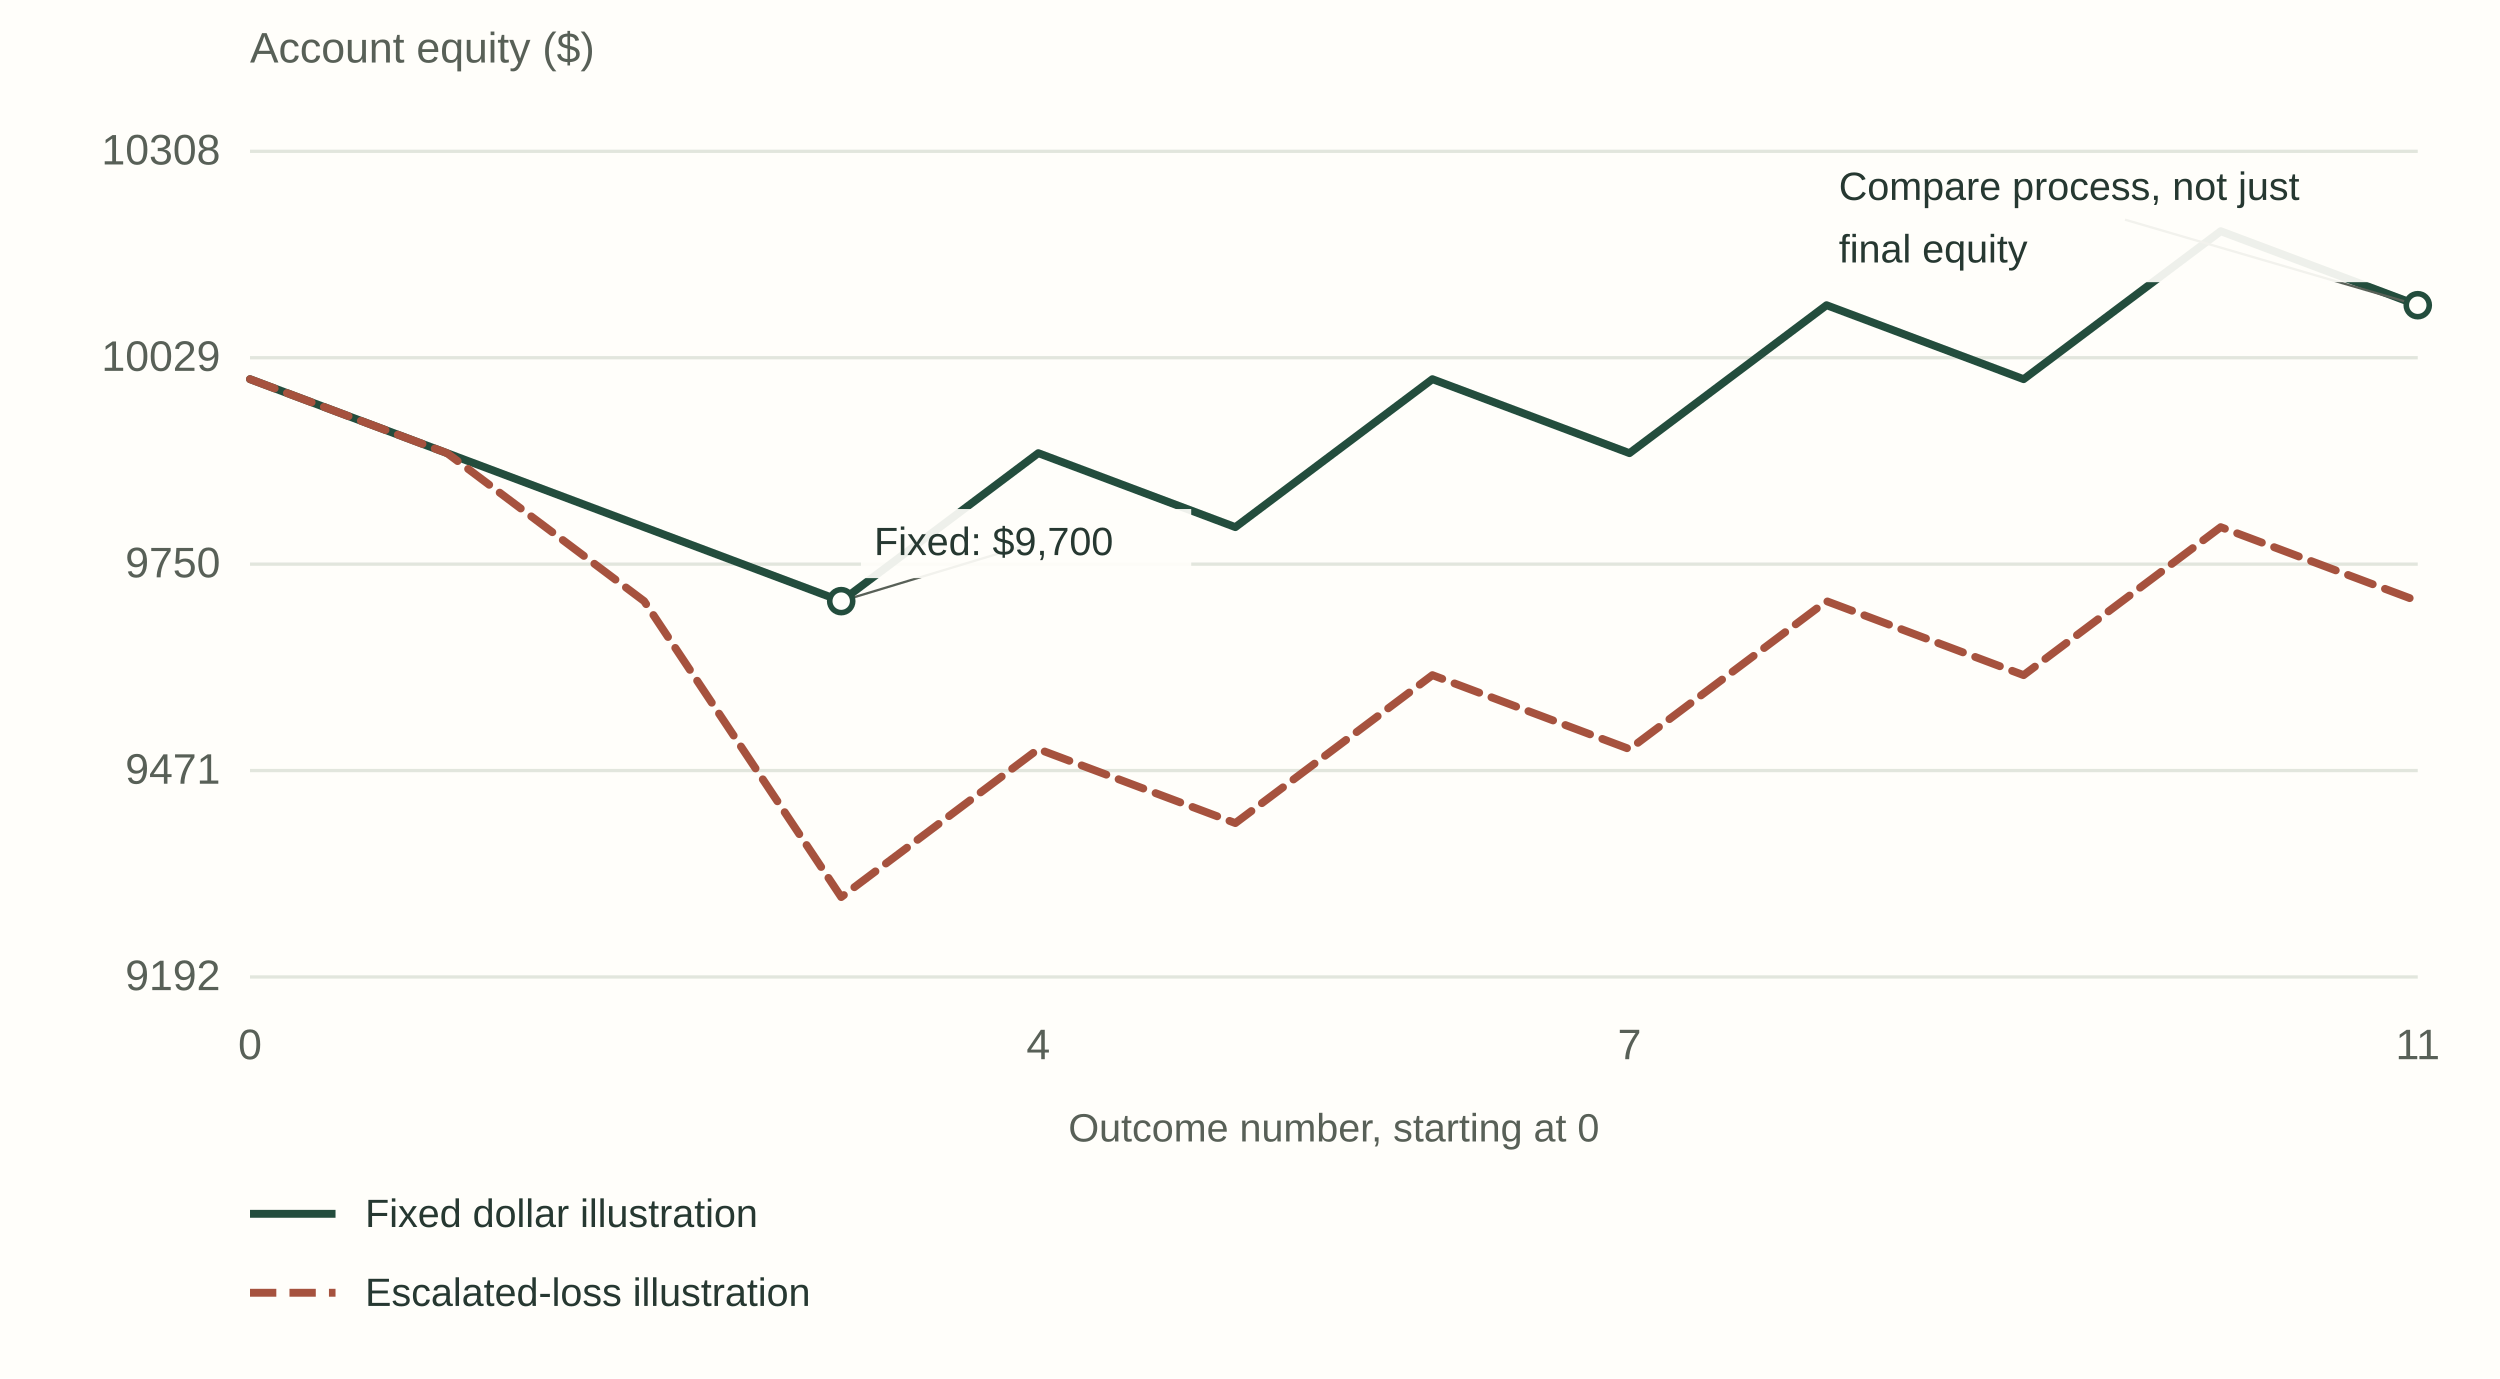
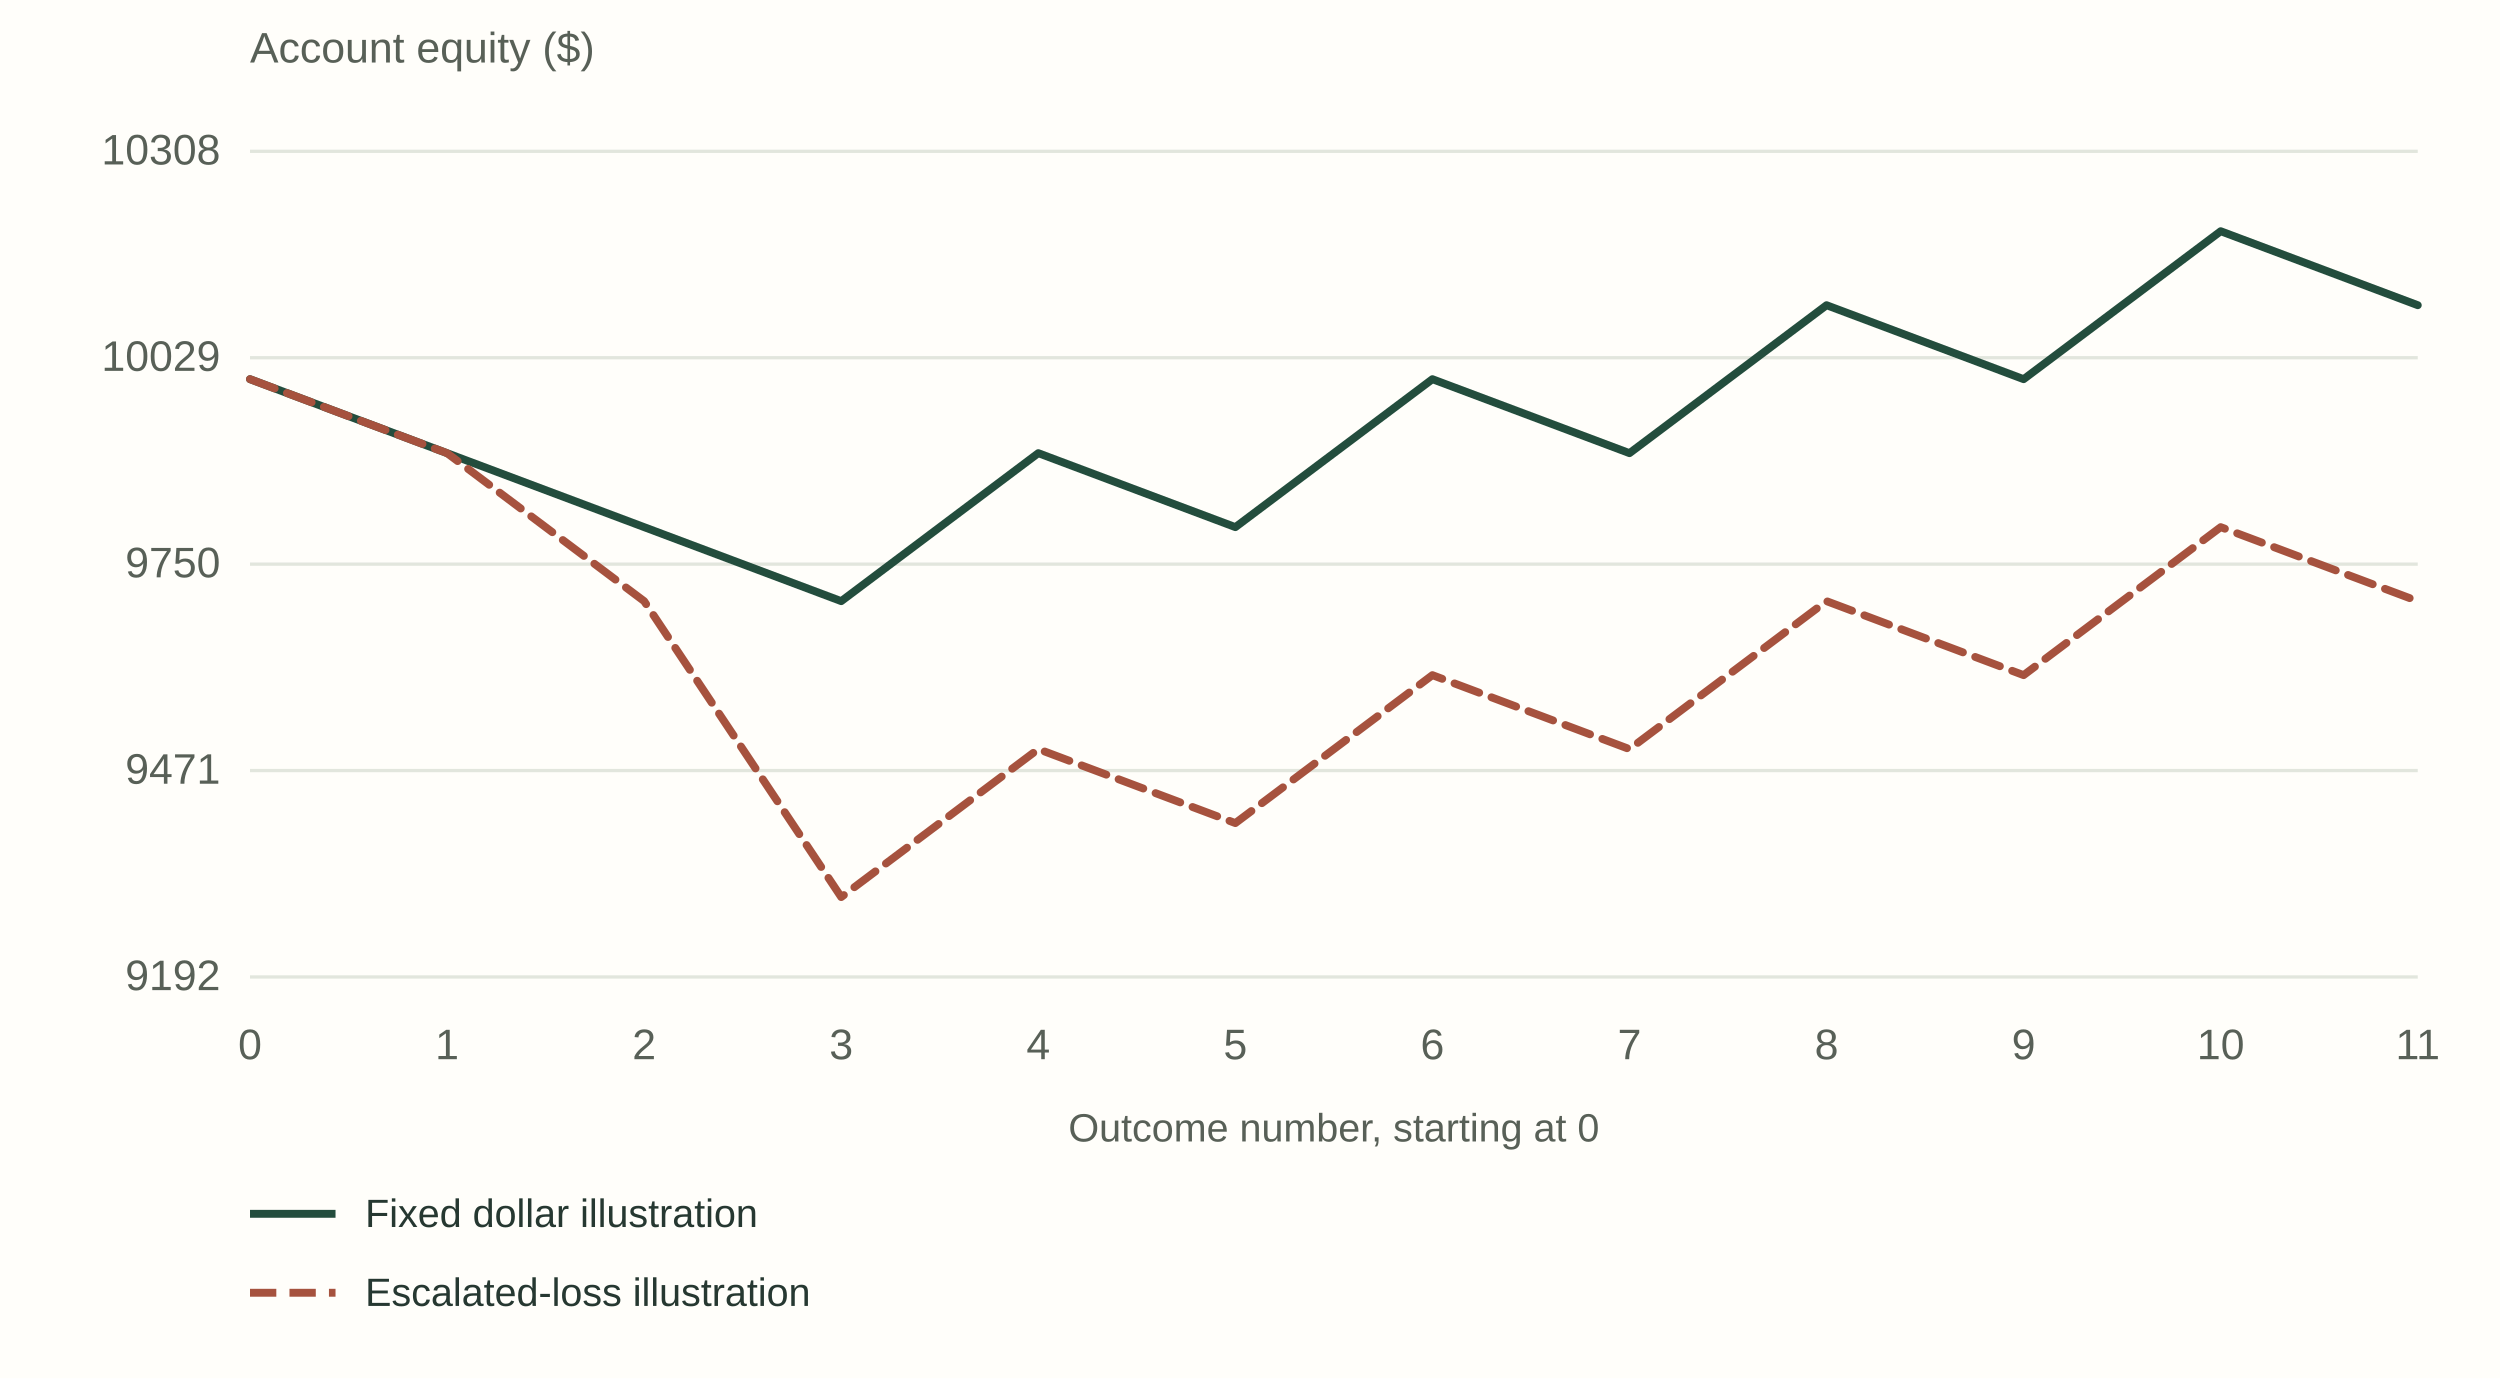
<svg xmlns="http://www.w3.org/2000/svg" viewBox="0 0 760 419" role="img" aria-label="Escalation changes the recovery problem">
  <style>.af-text{font-family:Arial,sans-serif;fill:#263831}</style>
  <rect width="760" height="419" fill="#fffefa" />
  <text class="af-text" x="76" y="19" text-anchor="start" style="font-size:13px;font-weight:400;fill:#586057;">Account equity ($)</text>
  <line x1="76" y1="297" x2="735" y2="297" stroke="#e2e6dd" />
  <text class="af-text" x="67" y="301" text-anchor="end" style="font-size:13px;font-weight:400;fill:#586057;">9192</text>
  <line x1="76" y1="234.25" x2="735" y2="234.25" stroke="#e2e6dd" />
  <text class="af-text" x="67" y="238.25" text-anchor="end" style="font-size:13px;font-weight:400;fill:#586057;">9471</text>
  <line x1="76" y1="171.5" x2="735" y2="171.5" stroke="#e2e6dd" />
  <text class="af-text" x="67" y="175.5" text-anchor="end" style="font-size:13px;font-weight:400;fill:#586057;">9750</text>
  <line x1="76" y1="108.75" x2="735" y2="108.75" stroke="#e2e6dd" />
  <text class="af-text" x="67" y="112.75" text-anchor="end" style="font-size:13px;font-weight:400;fill:#586057;">10029</text>
  <line x1="76" y1="46" x2="735" y2="46" stroke="#e2e6dd" />
  <text class="af-text" x="67" y="50" text-anchor="end" style="font-size:13px;font-weight:400;fill:#586057;">10308</text>
  <text class="af-text" x="76" y="322" text-anchor="middle" style="font-size:13px;font-weight:400;fill:#586057;">0</text>
+   <text class="af-text" x="135.909" y="322" text-anchor="middle" style="font-size:13px;font-weight:400;fill:#586057;">1</text>
+   <text class="af-text" x="195.818" y="322" text-anchor="middle" style="font-size:13px;font-weight:400;fill:#586057;">2</text>
+   <text class="af-text" x="255.727" y="322" text-anchor="middle" style="font-size:13px;font-weight:400;fill:#586057;">3</text>
  <text class="af-text" x="315.636" y="322" text-anchor="middle" style="font-size:13px;font-weight:400;fill:#586057;">4</text>
+   <text class="af-text" x="375.545" y="322" text-anchor="middle" style="font-size:13px;font-weight:400;fill:#586057;">5</text>
+   <text class="af-text" x="435.455" y="322" text-anchor="middle" style="font-size:13px;font-weight:400;fill:#586057;">6</text>
  <text class="af-text" x="495.364" y="322" text-anchor="middle" style="font-size:13px;font-weight:400;fill:#586057;">7</text>
+   <text class="af-text" x="555.273" y="322" text-anchor="middle" style="font-size:13px;font-weight:400;fill:#586057;">8</text>
+   <text class="af-text" x="615.182" y="322" text-anchor="middle" style="font-size:13px;font-weight:400;fill:#586057;">9</text>
+   <text class="af-text" x="675.091" y="322" text-anchor="middle" style="font-size:13px;font-weight:400;fill:#586057;">10</text>
  <text class="af-text" x="735" y="322" text-anchor="middle" style="font-size:13px;font-weight:400;fill:#586057;">11</text>
  <text class="af-text" x="405.5" y="347" text-anchor="middle" style="font-size:12px;font-weight:400;fill:#586057;">Outcome number, starting at 0</text>
  <path data-series="0" d="M76.00,115.27 L135.91,137.76 L195.82,160.25 L255.73,182.75 L315.64,137.76 L375.55,160.25 L435.45,115.27 L495.36,137.76 L555.27,92.78 L615.18,115.27 L675.09,70.29 L735.00,92.78 " fill="none" stroke="#234d3d" stroke-width="2.4" stroke-linecap="round" stroke-linejoin="round" />
  <path data-series="1" d="M76.00,115.27 L135.91,137.76 L195.82,182.75 L255.73,272.71 L315.64,227.73 L375.55,250.22 L435.45,205.24 L495.36,227.73 L555.27,182.75 L615.18,205.24 L675.09,160.25 L735.00,182.75 " fill="none" stroke="#a6523e" stroke-width="2.4" stroke-linecap="round" stroke-linejoin="round" stroke-dasharray="8 4" />
-   <line x1="255.727" y1="182.746" x2="311.927" y2="165.746" stroke="#586057" stroke-width=".7" />
-   <circle data-annotation-series="0" data-value="9700" cx="255.727" cy="182.746" r="3.5" fill="#fffefa" stroke="#234d3d" stroke-width="1.7" />
-   <rect x="261.727" y="154.746" width="100.4" height="21" fill="#fffefa" opacity=".92" />
-   <text class="af-text" x="265.727" y="168.746" text-anchor="start" style="font-size:12px;font-weight:400;fill:#263831;">Fixed: $9,700</text>
-   <line x1="735" y1="92.781" x2="646" y2="66.781" stroke="#586057" stroke-width=".7" />
-   <circle data-annotation-series="0" data-value="10100" cx="735" cy="92.781" r="3.5" fill="#fffefa" stroke="#234d3d" stroke-width="1.7" />
-   <rect x="555" y="46.781" width="182" height="39" fill="#fffefa" opacity=".92" />
-   <text class="af-text" x="559" y="60.781" text-anchor="start" style="font-size:12px;font-weight:400;fill:#263831;">Compare process, not just</text>
-   <text class="af-text" x="559" y="79.781" text-anchor="start" style="font-size:12px;font-weight:400;fill:#263831;">final equity</text>
  <line x1="76" x2="102" y1="369" y2="369" stroke="#234d3d" stroke-width="2.4" />
  <text class="af-text" x="111" y="373" text-anchor="start" style="font-size:12px;font-weight:400;fill:#263831;">Fixed dollar illustration</text>
  <line x1="76" x2="102" y1="393" y2="393" stroke="#a6523e" stroke-width="2.4" stroke-dasharray="8 4" />
  <text class="af-text" x="111" y="397" text-anchor="start" style="font-size:12px;font-weight:400;fill:#263831;">Escalated-loss illustration</text>
</svg>
